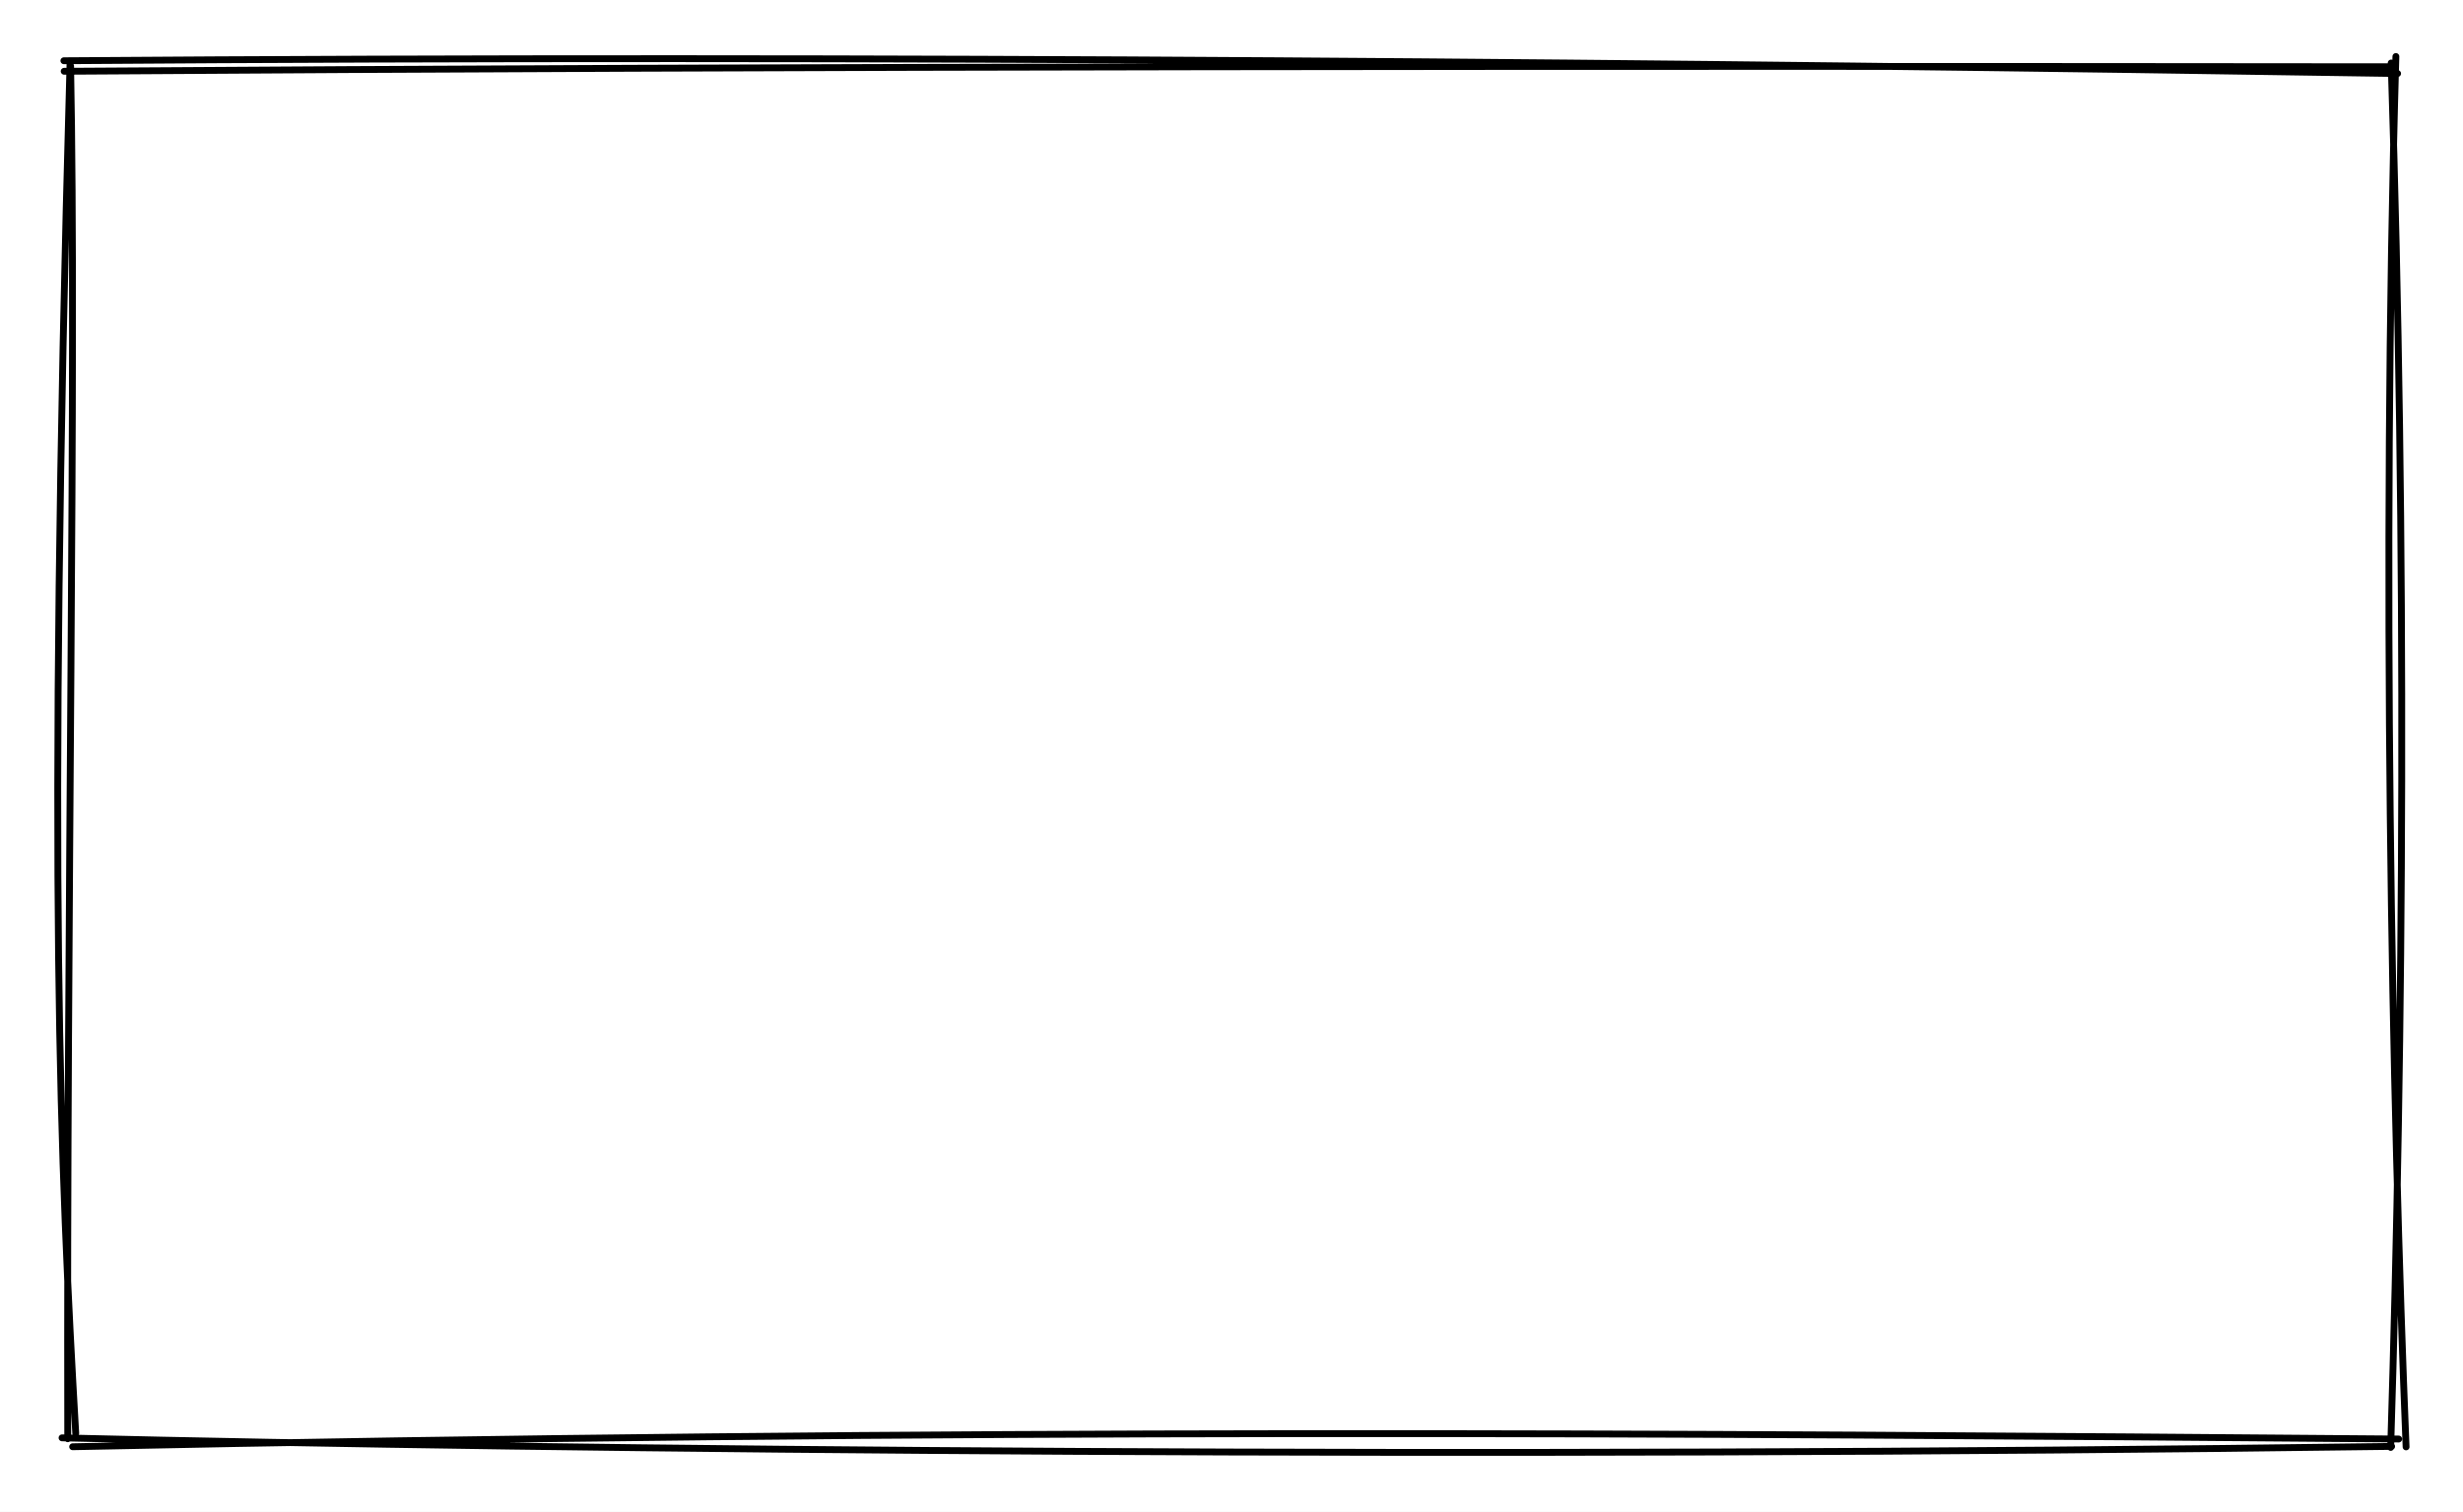
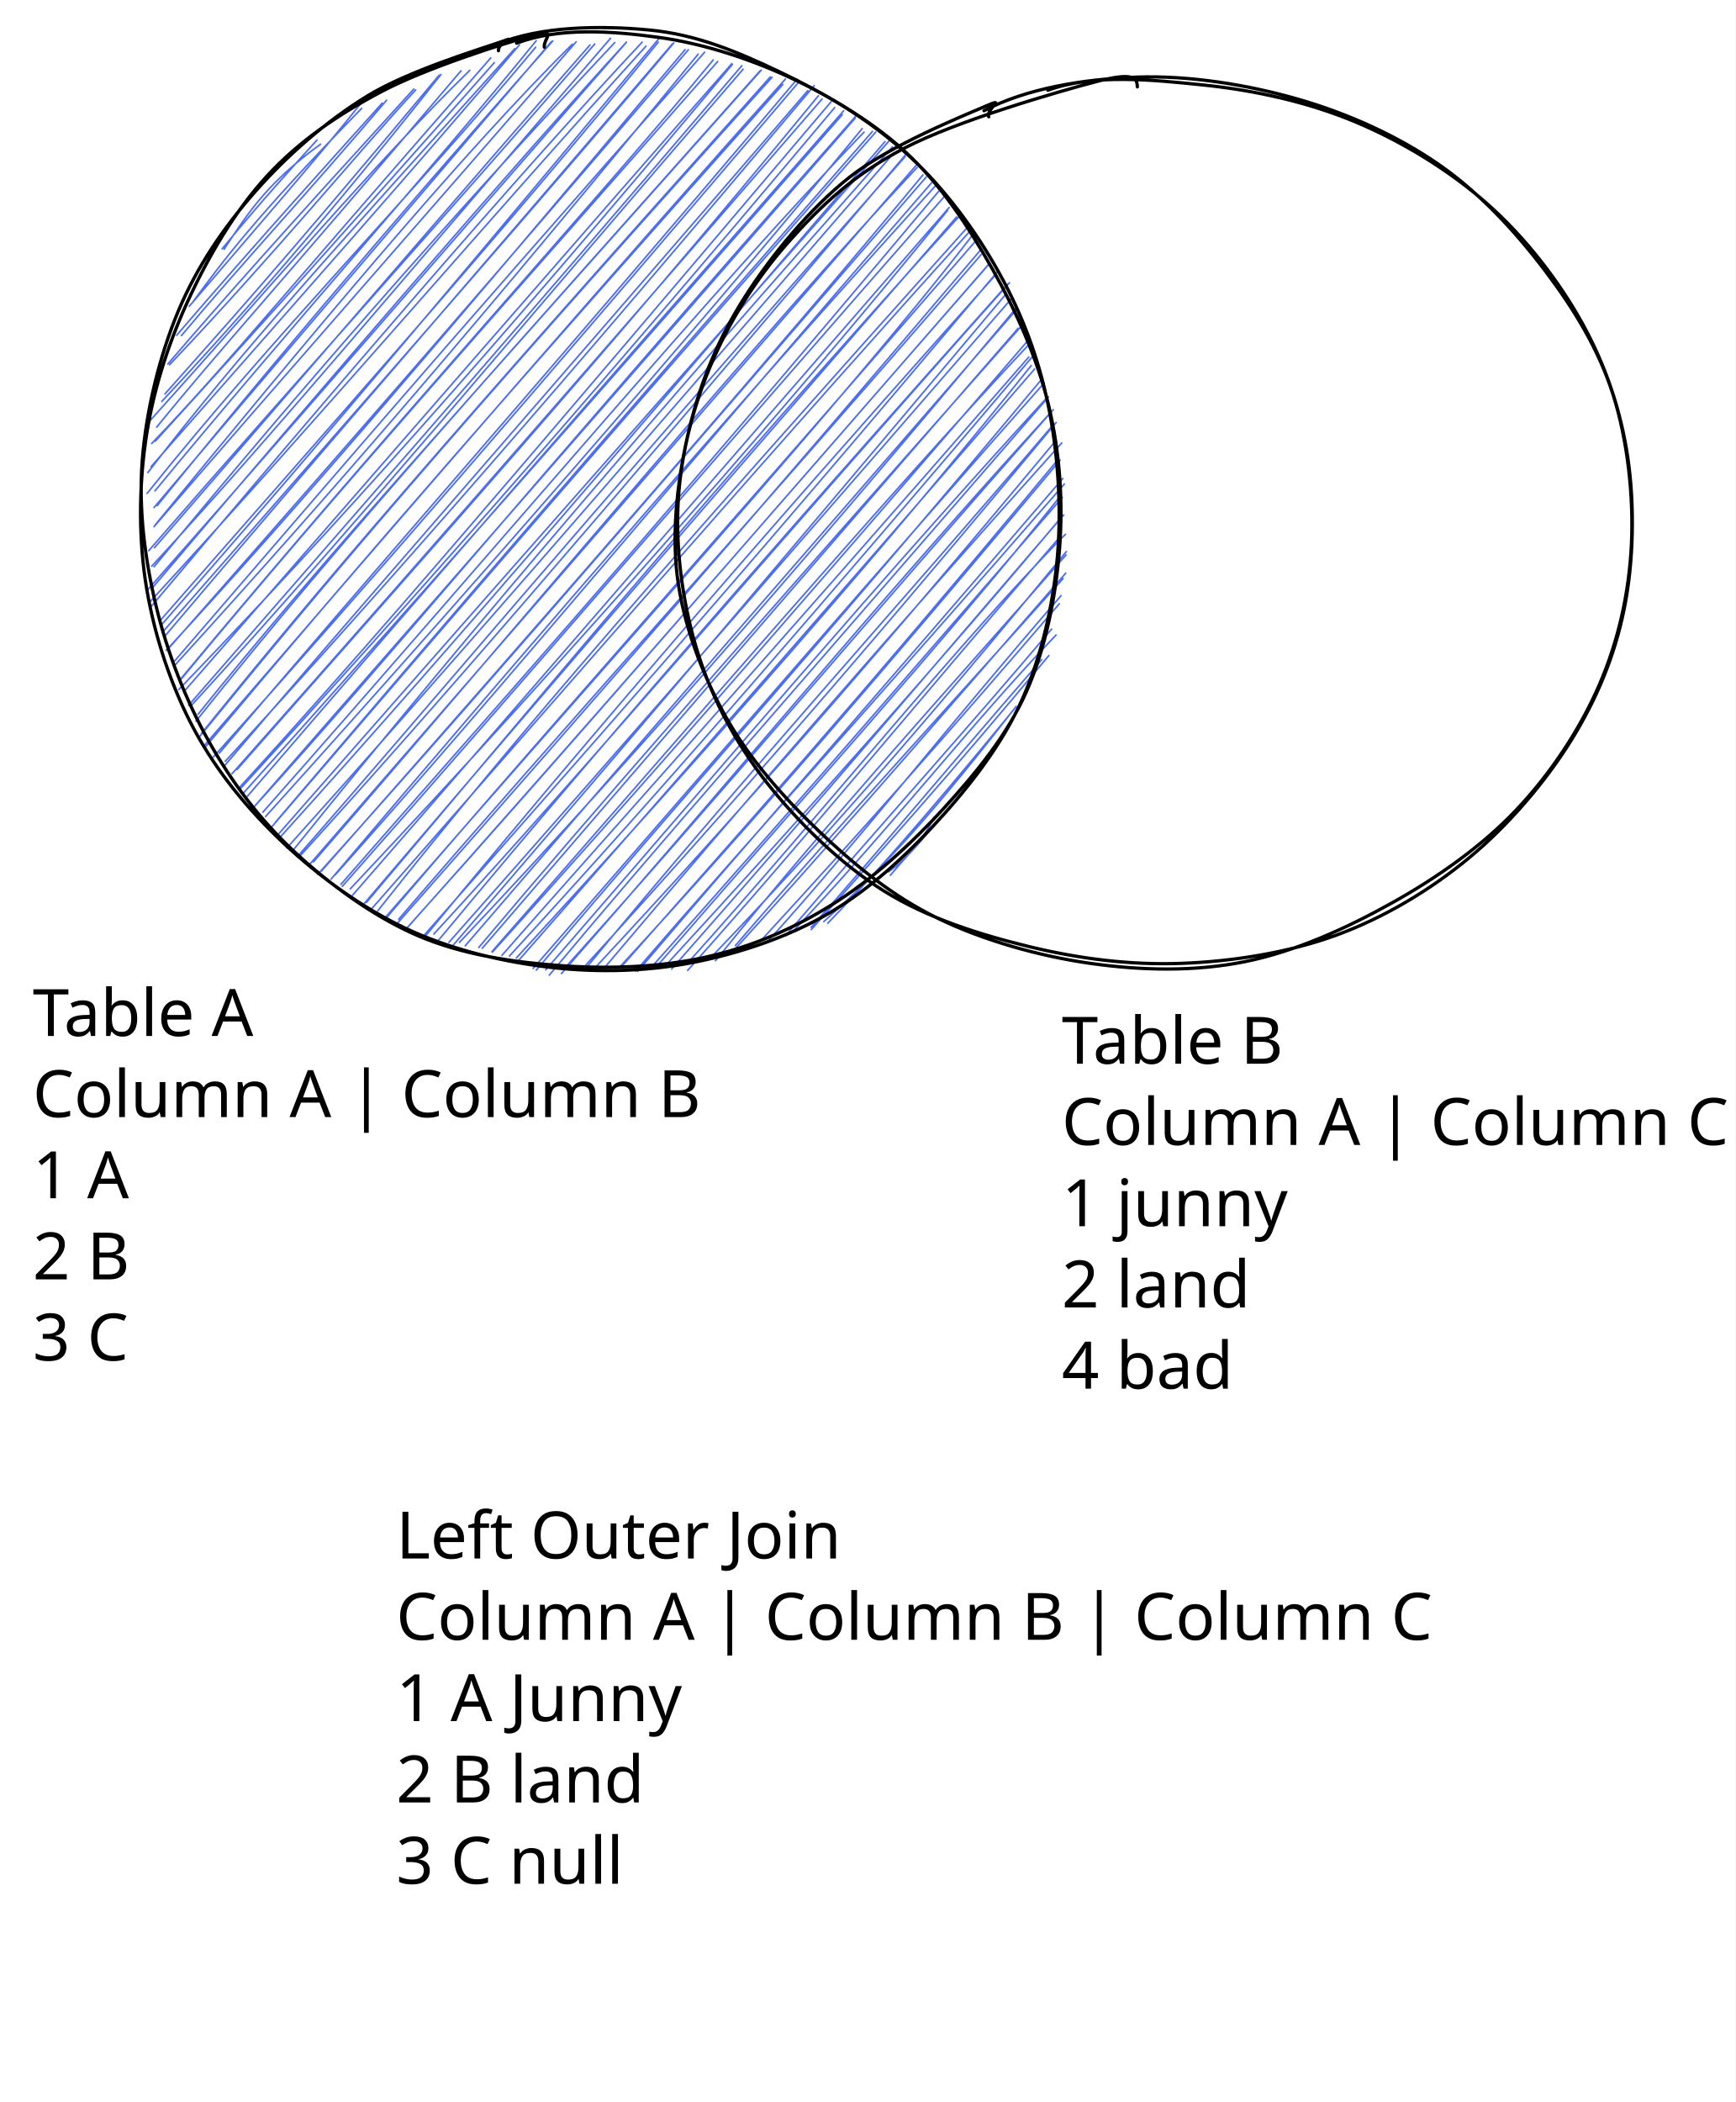
- <svg xmlns="http://www.w3.org/2000/svg" version="1.1" viewBox="0 0 360 221" width="360" height="221">
+ <svg xmlns="http://www.w3.org/2000/svg" version="1.1" viewBox="0 0 530.611 642.556" width="530.611" height="642.556">
  
-   eyJ2ZXJzaW9uIjoiMSIsImVuY29kaW5nIjoiYnN0cmluZyIsImNvbXByZXNzZWQiOnRydWUsImVuY29kZWQiOiJ4nGVSy27jIFx1MDAxNN33Kyy6nabgXHUwMDA3jrPsdEZcdTAwMWGN2k1cdTAwMTYz0mhcdTAwMTbUJjYyMVxicJM0yr/3givjpiyQ7jn3cTjc802SIHfSXHUwMDFjbVx1MDAxMsSPNZOiMeyAvnn8lVx1MDAxYivUXHUwMDAwVFx1MDAxYWKrRlOHzM45bTf390zrVSvci1L9qlb7qYxLvueDs5D4XHUwMDBm4iQ5h3sxyPDasaGVPFx1MDAxNFx1MDAwNGoxa31ccj6rIYzNXGIusrQsZl7YR1x1MDAxOOZ4XHUwMDAz5I5JyyPjIaTlY3aX2Zy4tX2iv+/+XHUwMDFl9/hnnLlcdTAwMTNSbt1JTk9idTeahVwi64zq+Vx1MDAxZtG4XHUwMDBleHKFz3VWgWWxyqix7Vx1MDAwNm7tp1x1MDAxYaVZLdzJY1x1MDAxOM/oZMEmichcdTAwMTGivCxWWUVoVpW4ysuU0pn2XHJSildFUeWYpmtcXJCSXlx0+66kMl7YLVx1MDAwZSdKe2F134K+oZlznGGD1czAd8W8w8eTszxcbuu4aDvnx+OFXHUwMDEzPDhfkYpiQtfxX/xcdTAwMTT9q1x0XHUwMDFi8P/auI5cdTAwMTn9YVx1MDAxMLI+WCj04n4s1idcdTAwMTaPumHTR1x1MDAxM0orklZZTujCSymGXHUwMDFlyGGUMmKq7uNuXHUwMDA09Fx1MDAwMndoimB1t1x1MDAwZVpcdTAwMDI97SeoXHUwMDE2zVa88U9t0Kvgh4evzt3uwkGQdFx0/WCZuNd8vtxcXN5cdTAwMDFNXt3EIn0=
+   eyJ2ZXJzaW9uIjoiMSIsImVuY29kaW5nIjoiYnN0cmluZyIsImNvbXByZXNzZWQiOnRydWUsImVuY29kZWQiOiJ4nO1XyXLbRlx1MDAxML3rK1DI1YFnX3yjXHUwMDE0W0tku6jFilx1MDAxNKVcXCA4JEdcdTAwMDRcdTAwMDFcdTAwMDSLSErRv6dcdTAwMDEyXHUwMDAwSFFcdTAwMTXFkVx1MDAxM6biObAwPUv39Lz3eni/4zhuPk+M+8ZxzSzwQ9tP/an7qrTfmjSzcVx1MDAwNEOk6mdxkVx1MDAwNtXMUZ4n2ZvXr/0k8YY278Xx2Fx1MDAwYuLJYplcdM3ERHlcdTAwMDZcdTAwMTN/hr7j3Fe/bUdhaJPMVNOrgcaTXHUwMDEy68ZcdTAwMGZxVDnFXHUwMDAyM4mERrKeYbNcdTAwMWbAWW76MDzww8w0I6XJlcdHo+9PZ/nZ4c3VnWXm7ryYXjReXHUwMDA3NlxmT/N5uDiSXHUwMDFmjIq0XHUwMDE1U5an8dhcXNh+Piq9r9nrdVlcZilrVqVxMVx1MDAxY0Umy1bWxIlcdTAwMWbYfF7aXHUwMDEwqq1+NKz2aCwz6DHiIcRcdTAwMTjXVGGMKMdNRqpcclx1MDAxOPWUZkhcdTAwMTPOtcIwcS2yvTiM0zKy71DVmth6fjBcdTAwMWVCgFG/mcNcdTAwMDJhXHUwMDA2vJkzXZ6XKOQppTRcdTAwMTZcYnNBXHUwMDFhJyNjh6O8miE9XGZcci5Ec6VcdTAwMTVjTSCmulx1MDAxMlxua7HCktZcdTAwMDOl9+Sw30BjcdHnXHUwMDE3++9n6NK3gTqYfp5dji6m++5y/Jf1xI/8NFkm2M3KTuuA5dnetuDXLC6Svr9cdTAwMDBcblx1MDAxNkJLhVx1MDAxMCWcNVBcbm00hsGoXGLDxlx1MDAxNlx1MDAwN+NcdTAwMDZblfXh1V9GNG5cdTAwMDF2XHLS5Vx1MDAwNVwiKujzXHUwMDExfYA/2eAkyY6vbtUgZpPdbvfj+21HNEHc41x1MDAwMlx1MDAwMWQ1XHUwMDExXGLSvlxuaK5cdTAwMDBHgkgulaSccvJ3XHUwMDAwnad+lCV+XG5cYthcdTAwMDBqTTxcdTAwMDaNSKZcdTAwMTGhLcQ2qJa4RDVSXHUwMDE0XHUwMDEwTSVfxzTmJSOo0P9cdTAwMDNQ52aWb0J0Oy1riCZcdTAwMWExLTXmz0b0T/tRb4a701HRzY5IYnT/9uTDtiNaeUJizFx1MDAwNNVEXHUwMDExQsSqRDNKPKmIVlxcKFx0Mt2qaS8p0VjLx/jF5JFcZjNcdTAwMDGsk6JVKP7LiG2QXHUwMDExR/mpvatQh1as7/yJXHLnK5dbQVx1MDAxOVwiPfN7oXE611x1MDAxMaS3mEROx/nNWX7uXkfYqVx1MDAxYkwhdVx1MDAwN4Zo3dlr31ZmIOLqdYLlirNOaIclV9zQXGZWSZRbeGXVw3ncSlxcXHUwMDAwwfuwX3rYX09CnNqhjfzw7CVcdTAwMGbyReznT9czLFx1MDAxMYNEtCv+n9F/XFyEl++u7MH8hFxypp3TXHUwMDFipY5P2LbTn1x1MDAxMuqVxFx1MDAxN1xiXmJSrlx1MDAxNTTGsEeIpFQoRTlj+iuxX2xgf9vZgv1cdTAwMTIpxJFQ39j/XHUwMDA3aXY3kWZvhTQ3RVx1MDAxNM3bxFx0/ah/XHUwMDFksbrf86G7WVxiXHUwMDE4+Vx1MDAxN4Tg5c70RZpAqH5KXHUwMDEzpNJcdTAwMDSK0vNcdTAwMTXhx187n1x0v9n/NClQ9yije+edg7fbrlxi8DeoLPlcdTAwMTjehYyAXGJcIrJcIlx0vHp4aijEulRccsm+iiRQtElcdTAwMTLko1x1MDAwN1x1MDAwMcEgXGJcdTAwMWP+XX6TXHUwMDA091x1MDAxOFjpfCxykzpHsY021tOnXHUwMDE41am/jta5tVt/LVjWqrr1V3mm6+gpXHUwMDE5XHUwMDEx/+x7Ylx1MDAxYvKwkJ6dJbZcXD9JTnNcdTAwMDBcdTAwMDeEt1x1MDAxMFwigKntL2+4OYx7a810d1x1MDAwM01cdTAwMDZVK3et5KxUXHUwMDBlU6Lv/mHn4XeZVMRWIn0=
  <defs>
    <style>
      @font-face {
        font-family: "Virgil";
        src: url("https://unpkg.com/@excalidraw/excalidraw@0.13.0/dist/excalidraw-assets/Virgil.woff2");
      }
      @font-face {
        font-family: "Cascadia";
        src: url("https://unpkg.com/@excalidraw/excalidraw@0.13.0/dist/excalidraw-assets/Cascadia.woff2");
      }
    </style>
  </defs>
-   <rect x="0" y="0" width="360" height="221" fill="#ffffff" />
-   <g stroke-linecap="round" transform="translate(10 10) rotate(0 170 100.5)">
-     <path d="M-0.66 -1.12 C119.42 -1.99, 237.65 -0.88, 340.44 0.75 M-0.62 0.42 C110.27 -0.33, 219.05 -0.36, 340.13 -0.24 M340.19 -1.74 C338.04 73.17, 339.64 151.28, 341.68 201.52 M339.5 -0.79 C341.82 70.6, 341.32 140.58, 339.43 201.6 M339.57 201.45 C206.33 203.25, 72.67 202, -0.93 200.2 M340.6 200.37 C235.3 199.5, 130.03 198.77, 0.62 201.5 M1.07 199.53 C-1.15 160.77, -3.12 119.47, 0.24 -0.92 M-0.1 200.33 C-0.27 123.09, 1.19 44.23, 0.32 -0.36" stroke="#000000" stroke-width="1" fill="none" />
+   <rect x="0" y="0" width="530.611" height="642.556" fill="#ffffff" />
+   <g stroke-linecap="round" transform="translate(43.33331 10) rotate(0 140.4445 143.5556)">
+     <path d="M38.25 43.85 C38.25 43.85, 38.25 43.85, 38.25 43.85 M38.25 43.85 C38.25 43.85, 38.25 43.85, 38.25 43.85 M25.17 66.18 C31.99 56, 37.74 46.32, 54.68 34.07 M24.58 66.06 C30.83 58.58, 35.41 52.8, 53.58 32.81 M15.88 81.98 C24.4 70.4, 34.4 56.69, 67.23 23.14 M14.52 83.63 C35.05 59.64, 55.04 36.74, 67.1 21.46 M10.67 92.5 C34.71 64.47, 61.11 35.31, 73.51 21.54 M12.13 92.6 C30.38 70.78, 50.15 49.76, 74.86 20.63 M7.98 101.28 C25.43 80.98, 41.98 62.36, 83.16 17.23 M8.52 101.48 C39.64 68.81, 68.06 34.35, 83.75 17.49 M6.12 112.72 C42.12 74.45, 75.1 33.54, 91.48 12.77 M7.09 110.43 C23.64 91.71, 40.13 73.87, 90.92 13 M2.38 118.77 C37.82 79.43, 71.68 39.43, 100.3 11.49 M4.57 120.58 C23.05 97.74, 42.48 76.69, 97.6 11.65 M4.12 124.88 C27.93 98.69, 49.99 74.55, 107.78 9.15 M3.03 125.58 C25.44 102.32, 45.18 77.84, 106.71 7.7 M1.86 134.47 C30.66 96.95, 60.68 64.26, 114.05 4.87 M2.86 132.65 C45.49 84.24, 86.17 38.28, 115.47 3.72 M1.64 140.83 C40.7 92.06, 82.87 49.48, 120.45 4.43 M4.04 140.05 C44.94 90.47, 88.66 41.85, 120.6 2.46 M4.72 144.56 C49.9 88.79, 96.06 35.95, 125.67 2.51 M3.75 145.15 C30.78 113.12, 59.56 79.68, 125.22 2.74 M4.07 150.52 C48.97 95.75, 97.91 36.7, 131.65 3.52 M3.75 151 C43.09 105.43, 85.2 57.71, 132.79 2.8 M2.14 158.34 C48.39 105.18, 92.91 56.08, 138.5 3.44 M3.89 157.44 C54.64 98.94, 105.98 39.14, 137.04 3.75 M3.78 163.25 C47.88 109.66, 93.04 57.91, 144.61 3.01 M3.05 163.09 C41.16 121.88, 76.35 79.22, 143.33 1.7 M3.18 169.79 C58.44 104.57, 116.44 37.5, 148.2 2.87 M1.6 170.54 C31.5 136.82, 60.92 102.77, 147.96 3.16 M2.61 173.87 C56.4 115.47, 107.88 55, 154.14 4.13 M2.94 175.34 C59.05 108.66, 115.2 43.17, 153 2.88 M6.26 180.74 C39.25 143.06, 71.78 105.47, 158.23 1.66 M5.94 179.36 C58.29 119.49, 111.46 59.92, 157.91 2.89 M7.08 184.44 C54.37 128.61, 104.56 71.04, 162.32 3.32 M6.25 183.37 C67.91 112.98, 129.09 43.23, 162.67 3.13 M7.46 188.83 C50.14 142.55, 91.55 93.87, 166.12 5.17 M8.22 188.21 C43.37 148.12, 77.26 110.12, 167.11 5.21 M10.11 193.37 C58.59 140.21, 103.92 87.6, 170.11 6.56 M9.99 192.14 C48.52 147.52, 86.37 102.95, 172.08 5.97 M11.82 197.65 C75.9 120.57, 141.12 49.29, 174.71 8.33 M12.12 197.51 C60.51 139.12, 110.22 83.77, 176.09 8.8 M11.34 200.78 C59.59 150.64, 103.81 101.27, 180.56 9.71 M12.87 201.46 C75.86 129.36, 139.4 56.05, 180.41 9.45 M15.25 205.57 C64.94 151.37, 114.39 91.42, 183.84 11.18 M14.31 205.64 C59.41 153.78, 103.86 103.33, 183.47 10.08 M17.2 208.37 C53.59 163.17, 94.34 118.27, 189.42 11.43 M16.58 210.45 C63.02 152.17, 113.59 96.68, 189.05 11.64 M17.55 215.35 C54.67 169.8, 92.2 125.02, 192.72 13.61 M18.23 214.24 C53.84 170.09, 91.44 126.15, 192.16 13.52 M19.3 218.52 C68.23 160.18, 114.26 107.4, 195.98 15.83 M19.36 217.61 C82.93 143.97, 146.64 70.19, 196.79 14.16 M23.74 220.21 C70.38 164.99, 119.27 110.08, 200.36 14.22 M21.91 221.39 C70.3 167.57, 117.47 112.81, 200.85 15.12 M25.53 222.73 C77.17 166.49, 126.87 109.51, 205.6 16.17 M25.39 223.99 C64.25 178.27, 105.53 131.42, 203.64 17.71 M29.14 225.23 C83.86 162.97, 141.92 98.49, 206.89 19.25 M27.62 226.51 C95.27 150.28, 162 73.15, 207.98 20.29 M29.89 231.38 C79.17 177.52, 127.41 123.39, 211.85 22.89 M29.88 230.74 C70.51 186.26, 109.19 140.95, 210.77 21.09 M31.15 232.36 C80.81 177.03, 129.49 121.92, 214.16 25.07 M32.28 233.44 C84.47 172.82, 135.41 114.21, 214.6 23.87 M34.76 236.19 C75.37 191.62, 114.89 142.92, 218.23 25.59 M34.19 236.81 C86.94 176.32, 140.74 114.93, 218.14 26.1 M37.03 238.28 C107.98 158.05, 178 74.59, 220.84 30.39 M37.85 239.62 C111.64 157.94, 183.24 74.52, 220.26 29.31 M40.8 241.44 C89.25 184.58, 137.47 128.38, 223.4 30.18 M39.58 242.96 C100.48 172.05, 161.51 101.35, 224.42 30.37 M41.71 245.09 C79.44 202.07, 117.8 158.24, 228.99 32.5 M42.14 246.11 C97.52 184.89, 150.13 122.58, 227.24 33.28 M46.36 249.81 C102.14 180.61, 159.05 114.3, 229.49 34.9 M44.37 249.23 C91.07 197.22, 135.96 145.42, 230.01 36.67 M47.54 251.94 C87.63 206.28, 124.75 161.07, 233.36 37.93 M48.57 251.47 C89.55 206.41, 130.54 159.02, 233.6 37.23 M52.52 253.44 C122.08 173.2, 190.97 90.27, 237.08 41.17 M51.22 254.37 C95.53 203.37, 140.1 151.97, 237.27 39.97 M53.81 257.28 C115.4 188.84, 174.05 119.71, 239.88 44.08 M54.92 256.29 C127.65 173.83, 200.05 90.46, 238.83 43.48 M59.14 257.45 C112.19 198.13, 163.08 136.12, 241.5 45.86 M57.86 258.77 C123.24 181.72, 190.08 104.43, 243.06 46.38 M60.89 260.35 C104.96 209.81, 148.46 162.04, 243.67 48.46 M61.31 260.95 C117.95 196.86, 172.42 133.23, 245.47 49.98 M63.74 261.73 C132.77 188.47, 201.44 109.86, 246.35 54.34 M64.4 263.72 C132.66 185.33, 201.29 105.64, 246.85 53.44 M68.7 265.86 C120.77 204.45, 172.41 141.39, 250.47 55.52 M67.89 266.35 C104.84 223.06, 142.19 179.13, 249.11 56.34 M70.3 267.8 C135.62 193.46, 197.68 121.97, 253.3 60.57 M72.17 268.41 C116.08 212.97, 161.92 160.49, 252.02 59.97 M74.03 270.96 C145 189.54, 217.19 109.69, 253.79 62.13 M74.5 270.9 C118.25 219.58, 161.83 170.94, 254.79 63.85 M78.55 271.02 C127.71 213.75, 178.65 158.06, 256.66 67.8 M78.24 272.15 C134.72 208.19, 191.25 143.28, 256.72 66.11 M80.51 274.31 C131.4 217.69, 181.5 159.4, 259.14 70.63 M80.59 274.27 C134.36 213.92, 187.31 153.03, 258.81 70.91 M86.04 276.98 C153.31 195.07, 221.7 117.95, 261.16 73.93 M86.23 276.01 C131.25 224.8, 177.81 172.74, 261.41 73.3 M89.31 275.52 C140.23 220.1, 187.34 163.89, 265.28 76.45 M90.62 277.56 C149.8 206.29, 211.08 137.03, 264.78 76.82 M95.3 278.84 C135.58 232.03, 174.78 186.35, 264.15 79.98 M93.91 278.07 C154.42 209.67, 213.75 141.33, 265.98 81.2 M97.15 278.07 C157.06 214.65, 212.3 150.1, 267.29 84.24 M98.9 279.12 C153.51 215.67, 208.67 152.3, 267.32 84.78 M104.11 279.88 C160.58 214.26, 221.05 144.35, 267.94 90.36 M103.04 279.63 C139.95 235.83, 178.71 191.65, 268.62 90.04 M107.08 280.89 C168.02 211.47, 227.71 141.67, 271.27 95.27 M107.19 281.07 C149.48 234.26, 191.86 185.99, 270.53 94.58 M110.12 282.04 C145.53 241.75, 183.13 200.26, 271.21 99.13 M112.41 282.25 C160.5 229.91, 207.2 175.71, 272.36 98.98 M114.53 282.84 C170.67 221.83, 229.01 155.59, 271.94 101.75 M115.13 283.71 C165.31 226.39, 216.16 168.53, 272.96 102.82 M120.63 286.56 C163.73 235.29, 209.95 184.27, 275.03 106.06 M119.67 286.04 C173.27 224.58, 227.57 161.62, 275.92 107.04 M124.6 288.09 C158.25 247.84, 192.09 209.57, 277.25 111.33 M123.51 286.48 C175.74 226.24, 227.65 165.04, 276.57 111.74 M128.32 287.61 C177.97 231.16, 223.41 175.77, 277.33 116.69 M129.52 285.72 C175.45 234.71, 220.84 180.77, 278.7 115.22 M135.25 286.63 C182.51 229.21, 233.39 173.02, 278.73 119.78 M134.85 286.02 C189.99 226.01, 243.05 163.06, 279.56 119.16 M138.95 285.46 C181.65 239.58, 221.86 193.94, 279.14 125.07 M140.77 286.66 C184.64 234.8, 230.77 181.59, 281.27 125.41 M146.33 285.86 C181.04 246.43, 215.66 208.22, 280.24 130.35 M146.57 285.14 C186.49 241.8, 225.98 196.15, 280.79 130.65 M151.01 286.87 C187.27 244.82, 222.42 206.58, 282.08 137.96 M151.62 286.93 C184.01 248.93, 217.99 210.39, 281.6 136.27 M157.27 285.64 C201.64 234.36, 244.4 187.3, 280.08 142.62 M155.93 285.56 C201.7 234.31, 246.91 181.88, 281.46 142.06 M160.07 285.24 C202.53 239.1, 245.65 190.58, 281.31 147.92 M162.03 286.2 C210.32 231.45, 257.03 176.11, 281.89 147.41 M166.9 284.39 C209.16 237.44, 250.02 185.99, 282.42 153.32 M166.92 286.63 C203.83 245.34, 238.1 203.38, 281.03 153.76 M174.26 282.43 C206.9 248.49, 238.42 212.5, 282.68 158.62 M175.4 283.69 C210.37 240.31, 248.13 198.91, 282.6 159.63 M181.47 279.08 C213.8 241.54, 247.75 204.87, 281.67 166.87 M181.84 279.61 C207.18 251.71, 232.18 223.15, 282.5 165.2 M190.96 278.27 C218.13 248.31, 245.58 213.02, 281.06 172.09 M189.34 277.49 C218.67 245.63, 247.45 213.17, 280.52 174.58 M199.4 274.37 C228.7 243.46, 253.54 211.3, 279.53 184.12 M196.76 276.12 C225.47 242.61, 253.15 211.98, 278.18 182.3 M204.7 274.16 C225.22 251.01, 246.01 228.09, 277.33 190.4 M204.67 273.45 C224.11 251.68, 241.63 230.29, 275.16 191.64 M208.51 271.73 C227.47 254.92, 243.47 236.6, 267.34 205.93 M209.74 272.22 C230.02 251.25, 249.48 227.72, 267.23 206.16 M228.88 257.56 C234.68 250.6, 238.46 247.65, 242.19 239.92 M228.29 256.52 C234.47 252.24, 239.24 245.67, 243.41 241.03" stroke="#4c6ef5" stroke-width="0.5" fill="none" />
+     <path d="M114.61 3.2 C127.47 -1.65, 143.47 -0.56, 157.81 1.39 C172.16 3.34, 187.49 8.46, 200.68 14.88 C213.87 21.29, 226.49 29.7, 236.95 39.87 C247.42 50.04, 256.69 63.13, 263.47 75.88 C270.25 88.63, 274.92 101.93, 277.63 116.37 C280.34 130.81, 281.3 147.58, 279.72 162.52 C278.14 177.46, 274.51 192.61, 268.16 206.01 C261.8 219.41, 251.64 232.17, 241.6 242.9 C231.56 253.63, 220.51 263.44, 207.93 270.4 C195.34 277.36, 180.26 282.16, 166.07 284.67 C151.88 287.17, 137.08 287.28, 122.8 285.45 C108.52 283.61, 93.64 279.93, 80.4 273.65 C67.16 267.37, 54.09 257.84, 43.37 247.75 C32.64 237.65, 23.04 226.04, 16.07 213.08 C9.09 200.12, 3.99 184.68, 1.51 169.98 C-0.97 155.28, -0.9 139.5, 1.18 124.89 C3.25 110.28, 7.78 95.82, 13.97 82.31 C20.15 68.79, 28.41 54.52, 38.29 43.81 C48.18 33.09, 59.8 25.16, 73.28 18.01 C86.77 10.87, 110.91 3.2, 119.21 0.93 C127.51 -1.33, 122.76 1.82, 123.08 4.42 M108.44 3.59 C121.76 -2.15, 140.78 -2.21, 155.18 -0.83 C169.58 0.55, 181.8 5.67, 194.85 11.88 C207.89 18.08, 222.59 26.38, 233.44 36.4 C244.29 46.41, 252.63 59.08, 259.93 71.98 C267.22 84.87, 273.78 99.46, 277.23 113.77 C280.68 128.08, 281.74 143.19, 280.6 157.83 C279.46 172.48, 276.29 188.41, 270.39 201.64 C264.48 214.86, 255.01 226.36, 245.15 237.16 C235.29 247.96, 223.31 258.87, 211.2 266.44 C199.08 274.01, 186.36 279.46, 172.44 282.58 C158.52 285.7, 142.37 286.25, 127.69 285.15 C113.02 284.06, 97.88 281.8, 84.39 276.02 C70.91 270.23, 57.41 260.34, 46.77 250.46 C36.14 240.58, 27.66 229.32, 20.59 216.76 C13.52 204.19, 7.75 189.4, 4.34 175.06 C0.94 160.73, -0.99 145.74, 0.16 130.74 C1.3 115.74, 5.42 98.77, 11.19 85.06 C16.96 71.35, 25.12 59.44, 34.77 48.48 C44.41 37.52, 56.61 26.88, 69.05 19.29 C81.49 11.7, 102.73 5.24, 109.4 2.94 C116.07 0.65, 108.7 2.87, 109.06 5.51" stroke="#000000" stroke-width="1" fill="none" />
+   </g>
+   <g stroke-linecap="round" transform="translate(206.8889 24.22218) rotate(0 146.2222 135.5555)">
+     <path d="M113.47 3.37 C127.4 -1.72, 145.32 0.15, 160.99 1.76 C176.66 3.37, 192.98 6.96, 207.47 13.03 C221.96 19.1, 236.36 27.92, 247.92 38.18 C259.49 48.43, 269.71 61.65, 276.85 74.56 C283.99 87.47, 288.64 101.11, 290.78 115.65 C292.92 130.19, 292.61 147.38, 289.7 161.82 C286.8 176.26, 281.26 189.59, 273.35 202.29 C265.44 214.99, 254.2 228.13, 242.24 238.03 C230.29 247.92, 216.31 256.28, 201.63 261.66 C186.95 267.03, 169.84 269.7, 154.18 270.27 C138.51 270.85, 122.77 268.81, 107.62 265.11 C92.47 261.42, 76.62 256.42, 63.28 248.09 C49.95 239.76, 37.04 227.08, 27.62 215.12 C18.21 203.17, 11.34 190.35, 6.79 176.36 C2.25 162.37, -0.19 145.88, 0.36 131.17 C0.91 116.46, 4.49 101.68, 10.12 88.12 C15.74 74.57, 24.15 61.05, 34.1 49.85 C44.05 38.66, 54.11 29.15, 69.82 20.96 C85.53 12.77, 116.54 3.8, 128.37 0.7 C140.21 -2.41, 140.72 -0.14, 140.84 2.33 M93.94 9.63 C106.96 2.77, 124.57 -0.07, 140.6 -0.65 C156.63 -1.23, 174.7 1.68, 190.12 6.14 C205.54 10.6, 220.55 17.42, 233.1 26.13 C245.65 34.85, 256.55 46.7, 265.41 58.43 C274.28 70.16, 281.89 82.55, 286.3 96.5 C290.71 110.45, 292.59 127.37, 291.89 142.14 C291.18 156.92, 287.93 171.6, 282.05 185.16 C276.16 198.72, 267.14 212.37, 256.57 223.48 C246 234.59, 232.46 244.1, 218.64 251.81 C204.82 259.53, 189.03 266.69, 173.67 269.76 C158.3 272.84, 142.1 272.49, 126.46 270.27 C110.81 268.06, 93.62 263.21, 79.79 256.47 C65.96 249.73, 54.29 240.14, 43.47 229.84 C32.65 219.53, 22.1 207.64, 14.88 194.65 C7.66 181.66, 1.98 166.6, 0.16 151.88 C-1.65 137.16, 0.51 120.59, 3.97 106.34 C7.44 92.09, 12.8 79.11, 20.95 66.37 C29.09 53.64, 40.61 39.62, 52.84 29.94 C65.08 20.25, 87.25 11.34, 94.34 8.27 C101.44 5.19, 94.4 9.14, 95.41 11.47" stroke="#000000" stroke-width="1" fill="none" />
+   </g>
+   <g transform="translate(10 298.8889) rotate(0 98.5 62)">
+     <text x="0" y="17.8" font-family="Virgil, Segoe UI Emoji" font-size="20px" fill="#000000" text-anchor="start" style="white-space: pre;" direction="ltr">Table A</text>
+     <text x="0" y="42.6" font-family="Virgil, Segoe UI Emoji" font-size="20px" fill="#000000" text-anchor="start" style="white-space: pre;" direction="ltr">Column A | Column B</text>
+     <text x="0" y="67.4" font-family="Virgil, Segoe UI Emoji" font-size="20px" fill="#000000" text-anchor="start" style="white-space: pre;" direction="ltr">1          A</text>
+     <text x="0" y="92.2" font-family="Virgil, Segoe UI Emoji" font-size="20px" fill="#000000" text-anchor="start" style="white-space: pre;" direction="ltr">2         B</text>
+     <text x="0" y="117" font-family="Virgil, Segoe UI Emoji" font-size="20px" fill="#000000" text-anchor="start" style="white-space: pre;" direction="ltr">3         C</text>
+   </g>
+   <g transform="translate(324.6111 307.3332) rotate(0 98 74.5)">
+     <text x="0" y="17.833" font-family="Virgil, Segoe UI Emoji" font-size="20px" fill="#000000" text-anchor="start" style="white-space: pre;" direction="ltr">Table B</text>
+     <text x="0" y="42.667" font-family="Virgil, Segoe UI Emoji" font-size="20px" fill="#000000" text-anchor="start" style="white-space: pre;" direction="ltr">Column A | Column C</text>
+     <text x="0" y="67.5" font-family="Virgil, Segoe UI Emoji" font-size="20px" fill="#000000" text-anchor="start" style="white-space: pre;" direction="ltr">1          junny</text>
+     <text x="0" y="92.333" font-family="Virgil, Segoe UI Emoji" font-size="20px" fill="#000000" text-anchor="start" style="white-space: pre;" direction="ltr">2         land</text>
+     <text x="0" y="117.167" font-family="Virgil, Segoe UI Emoji" font-size="20px" fill="#000000" text-anchor="start" style="white-space: pre;" direction="ltr">4         bad</text>
+     <text x="0" y="142" font-family="Virgil, Segoe UI Emoji" font-size="20px" fill="#000000" text-anchor="start" style="white-space: pre;" direction="ltr" />
+   </g>
+   <g transform="translate(121.111 458.5555) rotate(0 153 87)">
+     <text x="0" y="17.857" font-family="Virgil, Segoe UI Emoji" font-size="20px" fill="#000000" text-anchor="start" style="white-space: pre;" direction="ltr">Left Outer Join</text>
+     <text x="0" y="42.714" font-family="Virgil, Segoe UI Emoji" font-size="20px" fill="#000000" text-anchor="start" style="white-space: pre;" direction="ltr">Column A | Column B | Column C</text>
+     <text x="0" y="67.571" font-family="Virgil, Segoe UI Emoji" font-size="20px" fill="#000000" text-anchor="start" style="white-space: pre;" direction="ltr">1          A         Junny</text>
+     <text x="0" y="92.429" font-family="Virgil, Segoe UI Emoji" font-size="20px" fill="#000000" text-anchor="start" style="white-space: pre;" direction="ltr">2         B         land</text>
+     <text x="0" y="117.286" font-family="Virgil, Segoe UI Emoji" font-size="20px" fill="#000000" text-anchor="start" style="white-space: pre;" direction="ltr">3         C         null</text>
+     <text x="0" y="142.143" font-family="Virgil, Segoe UI Emoji" font-size="20px" fill="#000000" text-anchor="start" style="white-space: pre;" direction="ltr" />
+     <text x="0" y="167" font-family="Virgil, Segoe UI Emoji" font-size="20px" fill="#000000" text-anchor="start" style="white-space: pre;" direction="ltr" />
  </g>
</svg>
